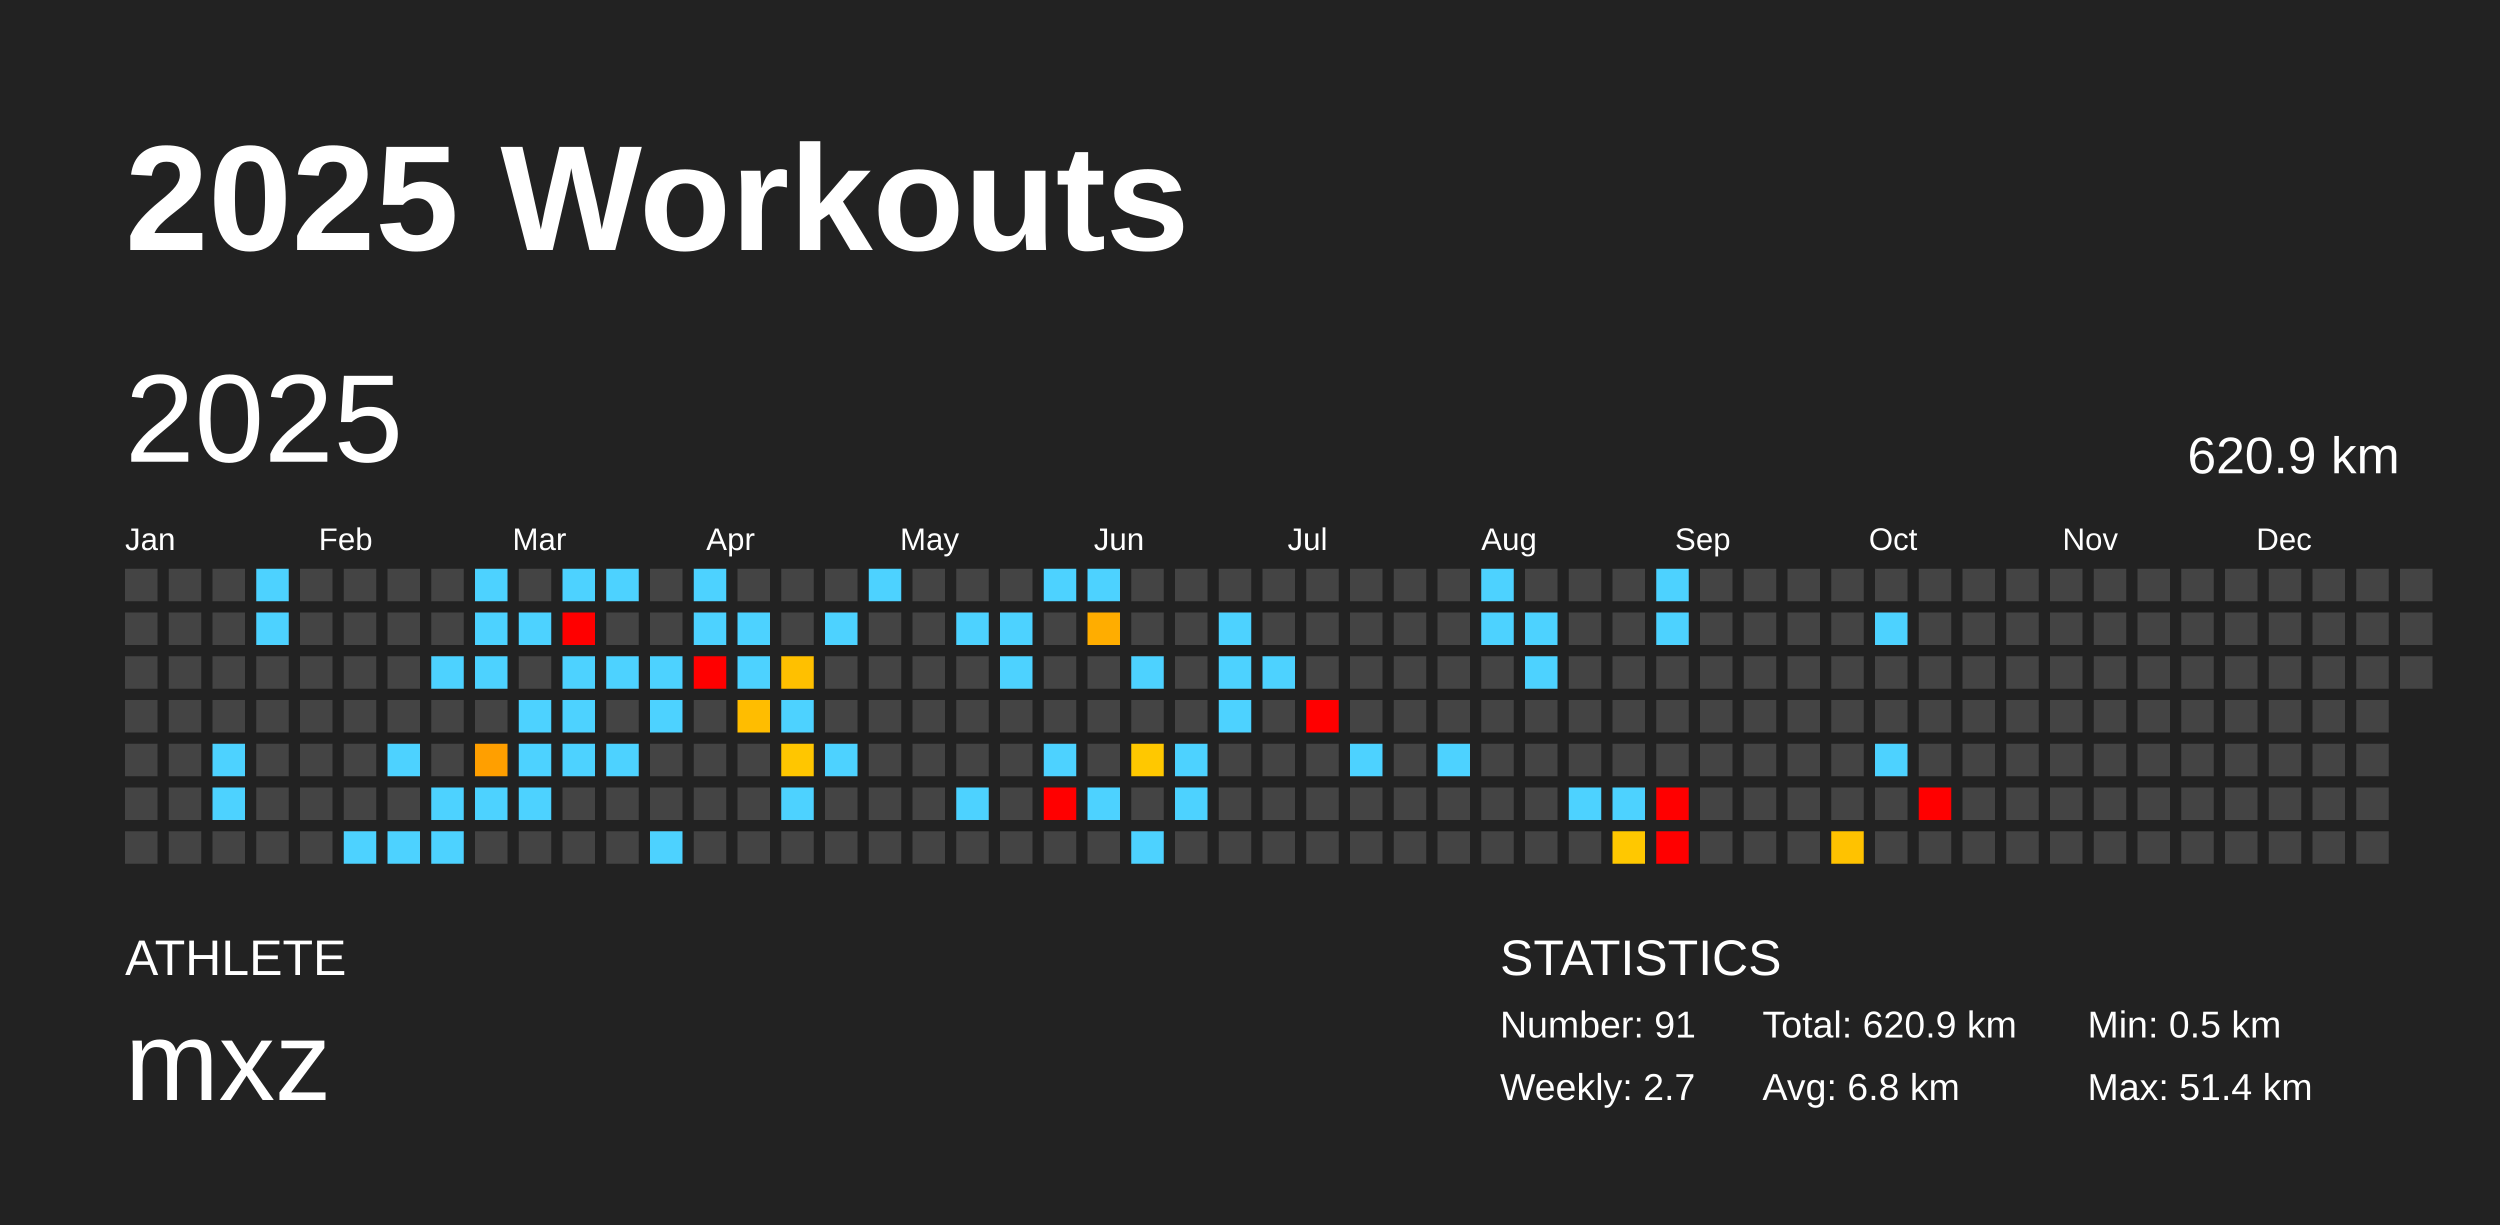
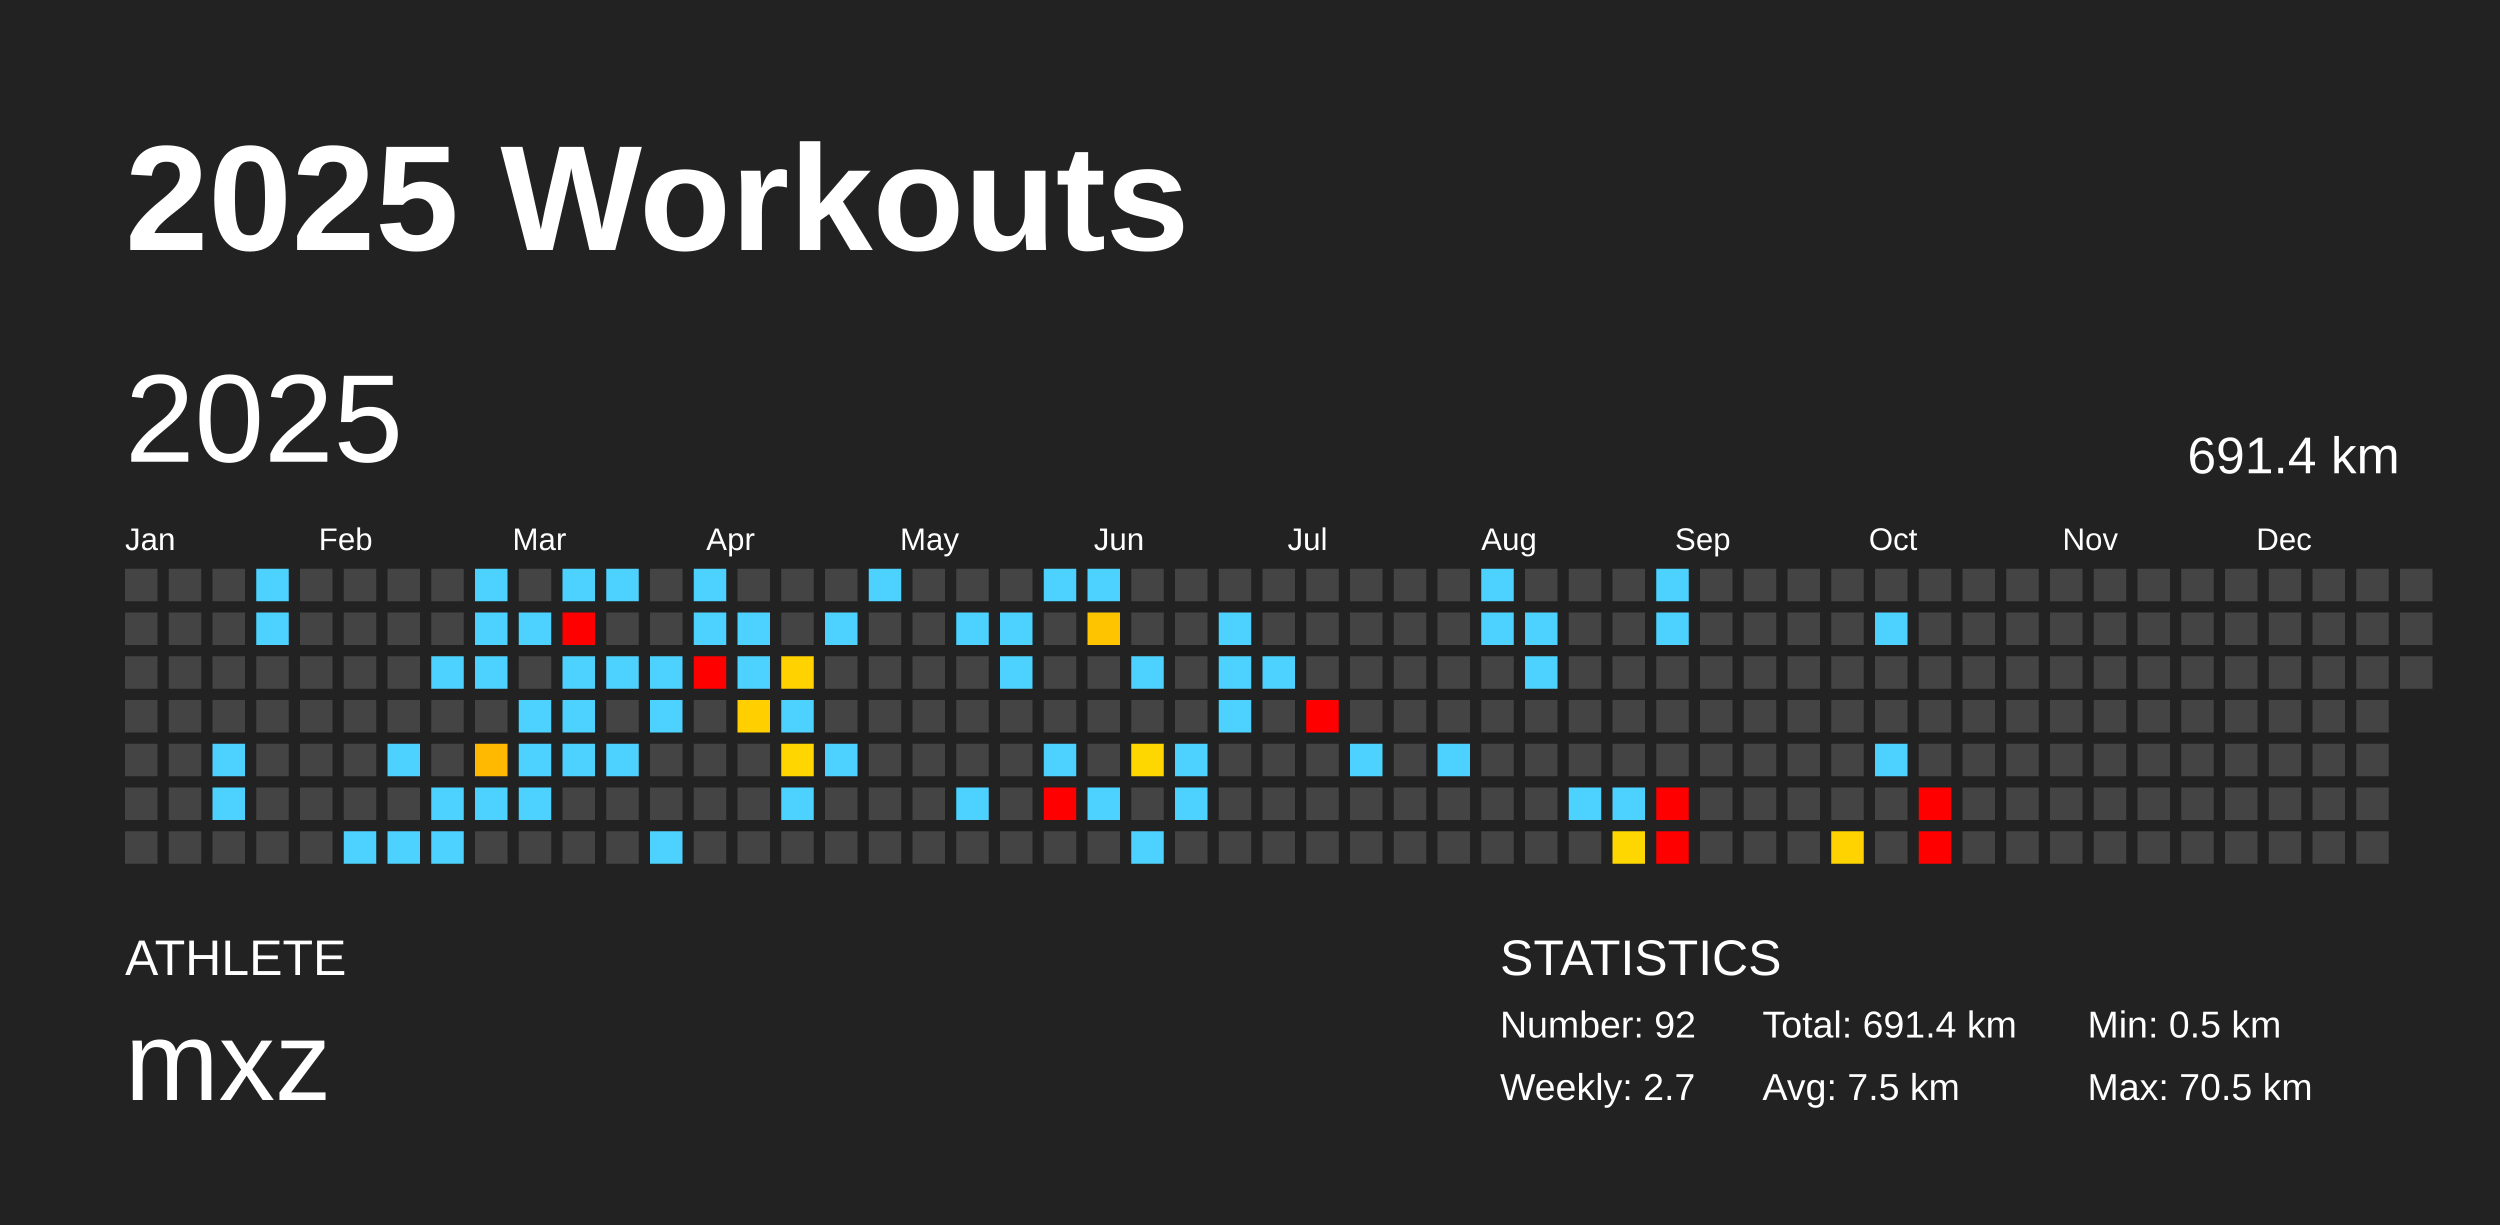
<svg xmlns="http://www.w3.org/2000/svg" baseProfile="full" height="98mm" version="1.1" viewBox="0,0,200,98" width="200mm">
  <defs />
  <rect fill="#222222" height="98" width="200" x="0" y="0" />
  <text fill="#FFFFFF" style="font-size:12px; font-family:Arial; font-weight:bold;" x="10" y="20">2025 Workouts</text>
  <text fill="#FFFFFF" style="font-size:4px; font-family:Arial" x="10" y="78">ATHLETE</text>
  <text fill="#FFFFFF" style="font-size:9px; font-family:Arial" x="10" y="88">mxz</text>
  <text fill="#FFFFFF" style="font-size:4px; font-family:Arial" x="120" y="78">STATISTICS</text>
-   <text fill="#FFFFFF" style="font-size:3px; font-family:Arial" x="120" y="83">Number: 91</text>
+   <text fill="#FFFFFF" style="font-size:3px; font-family:Arial" x="120" y="83">Number: 92</text>
  <text fill="#FFFFFF" style="font-size:3px; font-family:Arial" x="120" y="88">Weekly: 2.7</text>
-   <text fill="#FFFFFF" style="font-size:3px; font-family:Arial" x="141" y="83">Total: 620.9 km</text>
-   <text fill="#FFFFFF" style="font-size:3px; font-family:Arial" x="141" y="88">Avg: 6.8 km</text>
+   <text fill="#FFFFFF" style="font-size:3px; font-family:Arial" x="141" y="83">Total: 691.4 km</text>
+   <text fill="#FFFFFF" style="font-size:3px; font-family:Arial" x="141" y="88">Avg: 7.5 km</text>
  <text fill="#FFFFFF" style="font-size:3px; font-family:Arial" x="167" y="83">Min: 0.5 km</text>
-   <text fill="#FFFFFF" style="font-size:3px; font-family:Arial" x="167" y="88">Max: 51.4 km</text>
+   <text fill="#FFFFFF" style="font-size:3px; font-family:Arial" x="167" y="88">Max: 70.5 km</text>
  <text dominant-baseline="hanging" fill="#FFFFFF" style="font-size:10.0px; font-family:Arial;" x="10" y="30">2025</text>
-   <text dominant-baseline="hanging" fill="#FFFFFF" style="font-size:4.125px; font-family:Arial;" x="175" y="35">620.9 km</text>
+   <text dominant-baseline="hanging" fill="#FFFFFF" style="font-size:4.125px; font-family:Arial;" x="175" y="35">691.4 km</text>
  <text fill="#FFFFFF" style="font-size:2.5px; font-family:Arial" x="10.0" y="44">Jan</text>
  <text fill="#FFFFFF" style="font-size:2.5px; font-family:Arial" x="25.5" y="44">Feb</text>
  <text fill="#FFFFFF" style="font-size:2.5px; font-family:Arial" x="41.0" y="44">Mar</text>
  <text fill="#FFFFFF" style="font-size:2.5px; font-family:Arial" x="56.5" y="44">Apr</text>
  <text fill="#FFFFFF" style="font-size:2.5px; font-family:Arial" x="72.0" y="44">May</text>
  <text fill="#FFFFFF" style="font-size:2.5px; font-family:Arial" x="87.5" y="44">Jun</text>
  <text fill="#FFFFFF" style="font-size:2.5px; font-family:Arial" x="103.0" y="44">Jul</text>
  <text fill="#FFFFFF" style="font-size:2.5px; font-family:Arial" x="118.5" y="44">Aug</text>
  <text fill="#FFFFFF" style="font-size:2.5px; font-family:Arial" x="134.0" y="44">Sep</text>
  <text fill="#FFFFFF" style="font-size:2.5px; font-family:Arial" x="149.5" y="44">Oct</text>
  <text fill="#FFFFFF" style="font-size:2.5px; font-family:Arial" x="165.0" y="44">Nov</text>
  <text fill="#FFFFFF" style="font-size:2.5px; font-family:Arial" x="180.5" y="44">Dec</text>
  <rect fill="#444444" height="2.6" width="2.6" x="10.0" y="45.5" />
  <rect fill="#444444" height="2.6" width="2.6" x="10.0" y="49.0" />
  <rect fill="#444444" height="2.6" width="2.6" x="10.0" y="52.5" />
  <rect fill="#444444" height="2.6" width="2.6" x="10.0" y="56.0" />
  <rect fill="#444444" height="2.6" width="2.6" x="10.0" y="59.5" />
  <rect fill="#444444" height="2.6" width="2.6" x="10.0" y="63.0" />
  <rect fill="#444444" height="2.6" width="2.6" x="10.0" y="66.5" />
  <rect fill="#444444" height="2.6" width="2.6" x="13.5" y="45.5" />
  <rect fill="#444444" height="2.6" width="2.6" x="13.5" y="49.0" />
  <rect fill="#444444" height="2.6" width="2.6" x="13.5" y="52.5" />
  <rect fill="#444444" height="2.6" width="2.6" x="13.5" y="56.0" />
  <rect fill="#444444" height="2.6" width="2.6" x="13.5" y="59.5" />
  <rect fill="#444444" height="2.6" width="2.6" x="13.5" y="63.0" />
  <rect fill="#444444" height="2.6" width="2.6" x="13.5" y="66.5" />
  <rect fill="#444444" height="2.6" width="2.6" x="17.0" y="45.5" />
  <rect fill="#444444" height="2.6" width="2.6" x="17.0" y="49.0" />
  <rect fill="#444444" height="2.6" width="2.6" x="17.0" y="52.5" />
  <rect fill="#444444" height="2.6" width="2.6" x="17.0" y="56.0" />
  <rect fill="#4dd2ff" height="2.6" width="2.6" x="17.0" y="59.5" />
  <rect fill="#4dd2ff" height="2.6" width="2.6" x="17.0" y="63.0" />
  <rect fill="#444444" height="2.6" width="2.6" x="17.0" y="66.5" />
  <rect fill="#4dd2ff" height="2.6" width="2.6" x="20.5" y="45.5" />
  <rect fill="#4dd2ff" height="2.6" width="2.6" x="20.5" y="49.0" />
  <rect fill="#444444" height="2.6" width="2.6" x="20.5" y="52.5" />
  <rect fill="#444444" height="2.6" width="2.6" x="20.5" y="56.0" />
  <rect fill="#444444" height="2.6" width="2.6" x="20.5" y="59.5" />
  <rect fill="#444444" height="2.6" width="2.6" x="20.5" y="63.0" />
  <rect fill="#444444" height="2.6" width="2.6" x="20.5" y="66.5" />
  <rect fill="#444444" height="2.6" width="2.6" x="24.0" y="45.5" />
  <rect fill="#444444" height="2.6" width="2.6" x="24.0" y="49.0" />
  <rect fill="#444444" height="2.6" width="2.6" x="24.0" y="52.5" />
  <rect fill="#444444" height="2.6" width="2.6" x="24.0" y="56.0" />
  <rect fill="#444444" height="2.6" width="2.6" x="24.0" y="59.5" />
  <rect fill="#444444" height="2.6" width="2.6" x="24.0" y="63.0" />
  <rect fill="#444444" height="2.6" width="2.6" x="24.0" y="66.5" />
  <rect fill="#444444" height="2.6" width="2.6" x="27.5" y="45.5" />
  <rect fill="#444444" height="2.6" width="2.6" x="27.5" y="49.0" />
  <rect fill="#444444" height="2.6" width="2.6" x="27.5" y="52.5" />
  <rect fill="#444444" height="2.6" width="2.6" x="27.5" y="56.0" />
  <rect fill="#444444" height="2.6" width="2.6" x="27.5" y="59.5" />
  <rect fill="#444444" height="2.6" width="2.6" x="27.5" y="63.0" />
  <rect fill="#4dd2ff" height="2.6" width="2.6" x="27.5" y="66.5" />
  <rect fill="#444444" height="2.6" width="2.6" x="31.0" y="45.5" />
  <rect fill="#444444" height="2.6" width="2.6" x="31.0" y="49.0" />
  <rect fill="#444444" height="2.6" width="2.6" x="31.0" y="52.5" />
  <rect fill="#444444" height="2.6" width="2.6" x="31.0" y="56.0" />
  <rect fill="#4dd2ff" height="2.6" width="2.6" x="31.0" y="59.5" />
  <rect fill="#444444" height="2.6" width="2.6" x="31.0" y="63.0" />
  <rect fill="#4dd2ff" height="2.6" width="2.6" x="31.0" y="66.5" />
  <rect fill="#444444" height="2.6" width="2.6" x="34.5" y="45.5" />
  <rect fill="#444444" height="2.6" width="2.6" x="34.5" y="49.0" />
  <rect fill="#4dd2ff" height="2.6" width="2.6" x="34.5" y="52.5" />
  <rect fill="#444444" height="2.6" width="2.6" x="34.5" y="56.0" />
  <rect fill="#444444" height="2.6" width="2.6" x="34.5" y="59.5" />
  <rect fill="#4dd2ff" height="2.6" width="2.6" x="34.5" y="63.0" />
  <rect fill="#4dd2ff" height="2.6" width="2.6" x="34.5" y="66.5" />
  <rect fill="#4dd2ff" height="2.6" width="2.6" x="38.0" y="45.5" />
  <rect fill="#4dd2ff" height="2.6" width="2.6" x="38.0" y="49.0" />
  <rect fill="#4dd2ff" height="2.6" width="2.6" x="38.0" y="52.5" />
  <rect fill="#444444" height="2.6" width="2.6" x="38.0" y="56.0" />
-   <rect fill="#ff9f00" height="2.6" width="2.6" x="38.0" y="59.5" />
+   <rect fill="#ffb900" height="2.6" width="2.6" x="38.0" y="59.5" />
  <rect fill="#4dd2ff" height="2.6" width="2.6" x="38.0" y="63.0" />
  <rect fill="#444444" height="2.6" width="2.6" x="38.0" y="66.5" />
  <rect fill="#444444" height="2.6" width="2.6" x="41.5" y="45.5" />
  <rect fill="#4dd2ff" height="2.6" width="2.6" x="41.5" y="49.0" />
  <rect fill="#444444" height="2.6" width="2.6" x="41.5" y="52.5" />
  <rect fill="#4dd2ff" height="2.6" width="2.6" x="41.5" y="56.0" />
  <rect fill="#4dd2ff" height="2.6" width="2.6" x="41.5" y="59.5" />
  <rect fill="#4dd2ff" height="2.6" width="2.6" x="41.5" y="63.0" />
  <rect fill="#444444" height="2.6" width="2.6" x="41.5" y="66.5" />
  <rect fill="#4dd2ff" height="2.6" width="2.6" x="45.0" y="45.5" />
  <rect fill="red" height="2.6" width="2.6" x="45.0" y="49.0" />
  <rect fill="#4dd2ff" height="2.6" width="2.6" x="45.0" y="52.5" />
  <rect fill="#4dd2ff" height="2.6" width="2.6" x="45.0" y="56.0" />
  <rect fill="#4dd2ff" height="2.6" width="2.6" x="45.0" y="59.5" />
  <rect fill="#444444" height="2.6" width="2.6" x="45.0" y="63.0" />
  <rect fill="#444444" height="2.6" width="2.6" x="45.0" y="66.5" />
  <rect fill="#4dd2ff" height="2.6" width="2.6" x="48.5" y="45.5" />
  <rect fill="#444444" height="2.6" width="2.6" x="48.5" y="49.0" />
  <rect fill="#4dd2ff" height="2.6" width="2.6" x="48.5" y="52.5" />
  <rect fill="#444444" height="2.6" width="2.6" x="48.5" y="56.0" />
  <rect fill="#4dd2ff" height="2.6" width="2.6" x="48.5" y="59.5" />
  <rect fill="#444444" height="2.6" width="2.6" x="48.5" y="63.0" />
  <rect fill="#444444" height="2.6" width="2.6" x="48.5" y="66.5" />
  <rect fill="#444444" height="2.6" width="2.6" x="52.0" y="45.5" />
  <rect fill="#444444" height="2.6" width="2.6" x="52.0" y="49.0" />
  <rect fill="#4dd2ff" height="2.6" width="2.6" x="52.0" y="52.5" />
  <rect fill="#4dd2ff" height="2.6" width="2.6" x="52.0" y="56.0" />
  <rect fill="#444444" height="2.6" width="2.6" x="52.0" y="59.5" />
  <rect fill="#444444" height="2.6" width="2.6" x="52.0" y="63.0" />
  <rect fill="#4dd2ff" height="2.6" width="2.6" x="52.0" y="66.5" />
  <rect fill="#4dd2ff" height="2.6" width="2.6" x="55.5" y="45.5" />
  <rect fill="#4dd2ff" height="2.6" width="2.6" x="55.5" y="49.0" />
  <rect fill="red" height="2.6" width="2.6" x="55.5" y="52.5" />
  <rect fill="#444444" height="2.6" width="2.6" x="55.5" y="56.0" />
  <rect fill="#444444" height="2.6" width="2.6" x="55.5" y="59.5" />
  <rect fill="#444444" height="2.6" width="2.6" x="55.5" y="63.0" />
  <rect fill="#444444" height="2.6" width="2.6" x="55.5" y="66.5" />
  <rect fill="#444444" height="2.6" width="2.6" x="59.0" y="45.5" />
  <rect fill="#4dd2ff" height="2.6" width="2.6" x="59.0" y="49.0" />
  <rect fill="#4dd2ff" height="2.6" width="2.6" x="59.0" y="52.5" />
-   <rect fill="#ffbd00" height="2.6" width="2.6" x="59.0" y="56.0" />
+   <rect fill="#ffcf00" height="2.6" width="2.6" x="59.0" y="56.0" />
  <rect fill="#444444" height="2.6" width="2.6" x="59.0" y="59.5" />
  <rect fill="#444444" height="2.6" width="2.6" x="59.0" y="63.0" />
  <rect fill="#444444" height="2.6" width="2.6" x="59.0" y="66.5" />
  <rect fill="#444444" height="2.6" width="2.6" x="62.5" y="45.5" />
  <rect fill="#444444" height="2.6" width="2.6" x="62.5" y="49.0" />
-   <rect fill="#ffc000" height="2.6" width="2.6" x="62.5" y="52.5" />
+   <rect fill="#ffd200" height="2.6" width="2.6" x="62.5" y="52.5" />
  <rect fill="#4dd2ff" height="2.6" width="2.6" x="62.5" y="56.0" />
-   <rect fill="#ffc600" height="2.6" width="2.6" x="62.5" y="59.5" />
+   <rect fill="#ffd600" height="2.6" width="2.6" x="62.5" y="59.5" />
  <rect fill="#4dd2ff" height="2.6" width="2.6" x="62.5" y="63.0" />
  <rect fill="#444444" height="2.6" width="2.6" x="62.5" y="66.5" />
  <rect fill="#444444" height="2.6" width="2.6" x="66.0" y="45.5" />
  <rect fill="#4dd2ff" height="2.6" width="2.6" x="66.0" y="49.0" />
  <rect fill="#444444" height="2.6" width="2.6" x="66.0" y="52.5" />
  <rect fill="#444444" height="2.6" width="2.6" x="66.0" y="56.0" />
  <rect fill="#4dd2ff" height="2.6" width="2.6" x="66.0" y="59.5" />
  <rect fill="#444444" height="2.6" width="2.6" x="66.0" y="63.0" />
  <rect fill="#444444" height="2.6" width="2.6" x="66.0" y="66.5" />
  <rect fill="#4dd2ff" height="2.6" width="2.6" x="69.5" y="45.5" />
  <rect fill="#444444" height="2.6" width="2.6" x="69.5" y="49.0" />
  <rect fill="#444444" height="2.6" width="2.6" x="69.5" y="52.5" />
  <rect fill="#444444" height="2.6" width="2.6" x="69.5" y="56.0" />
  <rect fill="#444444" height="2.6" width="2.6" x="69.5" y="59.5" />
  <rect fill="#444444" height="2.6" width="2.6" x="69.5" y="63.0" />
  <rect fill="#444444" height="2.6" width="2.6" x="69.5" y="66.5" />
  <rect fill="#444444" height="2.6" width="2.6" x="73.0" y="45.5" />
  <rect fill="#444444" height="2.6" width="2.6" x="73.0" y="49.0" />
  <rect fill="#444444" height="2.6" width="2.6" x="73.0" y="52.5" />
  <rect fill="#444444" height="2.6" width="2.6" x="73.0" y="56.0" />
  <rect fill="#444444" height="2.6" width="2.6" x="73.0" y="59.5" />
  <rect fill="#444444" height="2.6" width="2.6" x="73.0" y="63.0" />
  <rect fill="#444444" height="2.6" width="2.6" x="73.0" y="66.5" />
  <rect fill="#444444" height="2.6" width="2.6" x="76.5" y="45.5" />
  <rect fill="#4dd2ff" height="2.6" width="2.6" x="76.5" y="49.0" />
  <rect fill="#444444" height="2.6" width="2.6" x="76.5" y="52.5" />
  <rect fill="#444444" height="2.6" width="2.6" x="76.5" y="56.0" />
  <rect fill="#444444" height="2.6" width="2.6" x="76.5" y="59.5" />
  <rect fill="#4dd2ff" height="2.6" width="2.6" x="76.5" y="63.0" />
  <rect fill="#444444" height="2.6" width="2.6" x="76.5" y="66.5" />
  <rect fill="#444444" height="2.6" width="2.6" x="80.0" y="45.5" />
  <rect fill="#4dd2ff" height="2.6" width="2.6" x="80.0" y="49.0" />
  <rect fill="#4dd2ff" height="2.6" width="2.6" x="80.0" y="52.5" />
  <rect fill="#444444" height="2.6" width="2.6" x="80.0" y="56.0" />
  <rect fill="#444444" height="2.6" width="2.6" x="80.0" y="59.5" />
  <rect fill="#444444" height="2.6" width="2.6" x="80.0" y="63.0" />
  <rect fill="#444444" height="2.6" width="2.6" x="80.0" y="66.5" />
  <rect fill="#4dd2ff" height="2.6" width="2.6" x="83.5" y="45.5" />
  <rect fill="#444444" height="2.6" width="2.6" x="83.5" y="49.0" />
  <rect fill="#444444" height="2.6" width="2.6" x="83.5" y="52.5" />
  <rect fill="#444444" height="2.6" width="2.6" x="83.5" y="56.0" />
  <rect fill="#4dd2ff" height="2.6" width="2.6" x="83.5" y="59.5" />
  <rect fill="red" height="2.6" width="2.6" x="83.5" y="63.0" />
  <rect fill="#444444" height="2.6" width="2.6" x="83.5" y="66.5" />
  <rect fill="#4dd2ff" height="2.6" width="2.6" x="87.0" y="45.5" />
-   <rect fill="#ffad00" height="2.6" width="2.6" x="87.0" y="49.0" />
+   <rect fill="#ffc400" height="2.6" width="2.6" x="87.0" y="49.0" />
  <rect fill="#444444" height="2.6" width="2.6" x="87.0" y="52.5" />
  <rect fill="#444444" height="2.6" width="2.6" x="87.0" y="56.0" />
  <rect fill="#444444" height="2.6" width="2.6" x="87.0" y="59.5" />
  <rect fill="#4dd2ff" height="2.6" width="2.6" x="87.0" y="63.0" />
  <rect fill="#444444" height="2.6" width="2.6" x="87.0" y="66.5" />
  <rect fill="#444444" height="2.6" width="2.6" x="90.5" y="45.5" />
  <rect fill="#444444" height="2.6" width="2.6" x="90.5" y="49.0" />
  <rect fill="#4dd2ff" height="2.6" width="2.6" x="90.5" y="52.5" />
  <rect fill="#444444" height="2.6" width="2.6" x="90.5" y="56.0" />
-   <rect fill="#ffc800" height="2.6" width="2.6" x="90.5" y="59.5" />
+   <rect fill="#ffd700" height="2.6" width="2.6" x="90.5" y="59.5" />
  <rect fill="#444444" height="2.6" width="2.6" x="90.5" y="63.0" />
  <rect fill="#4dd2ff" height="2.6" width="2.6" x="90.5" y="66.5" />
  <rect fill="#444444" height="2.6" width="2.6" x="94.0" y="45.5" />
  <rect fill="#444444" height="2.6" width="2.6" x="94.0" y="49.0" />
  <rect fill="#444444" height="2.6" width="2.6" x="94.0" y="52.5" />
  <rect fill="#444444" height="2.6" width="2.6" x="94.0" y="56.0" />
  <rect fill="#4dd2ff" height="2.6" width="2.6" x="94.0" y="59.5" />
  <rect fill="#4dd2ff" height="2.6" width="2.6" x="94.0" y="63.0" />
  <rect fill="#444444" height="2.6" width="2.6" x="94.0" y="66.5" />
  <rect fill="#444444" height="2.6" width="2.6" x="97.5" y="45.5" />
  <rect fill="#4dd2ff" height="2.6" width="2.6" x="97.5" y="49.0" />
  <rect fill="#4dd2ff" height="2.6" width="2.6" x="97.5" y="52.5" />
  <rect fill="#4dd2ff" height="2.6" width="2.6" x="97.5" y="56.0" />
  <rect fill="#444444" height="2.6" width="2.6" x="97.5" y="59.5" />
  <rect fill="#444444" height="2.6" width="2.6" x="97.5" y="63.0" />
  <rect fill="#444444" height="2.6" width="2.6" x="97.5" y="66.5" />
  <rect fill="#444444" height="2.6" width="2.6" x="101.0" y="45.5" />
  <rect fill="#444444" height="2.6" width="2.6" x="101.0" y="49.0" />
  <rect fill="#4dd2ff" height="2.6" width="2.6" x="101.0" y="52.5" />
  <rect fill="#444444" height="2.6" width="2.6" x="101.0" y="56.0" />
  <rect fill="#444444" height="2.6" width="2.6" x="101.0" y="59.5" />
  <rect fill="#444444" height="2.6" width="2.6" x="101.0" y="63.0" />
  <rect fill="#444444" height="2.6" width="2.6" x="101.0" y="66.5" />
  <rect fill="#444444" height="2.6" width="2.6" x="104.5" y="45.5" />
  <rect fill="#444444" height="2.6" width="2.6" x="104.5" y="49.0" />
  <rect fill="#444444" height="2.6" width="2.6" x="104.5" y="52.5" />
  <rect fill="red" height="2.6" width="2.6" x="104.5" y="56.0" />
  <rect fill="#444444" height="2.6" width="2.6" x="104.5" y="59.5" />
  <rect fill="#444444" height="2.6" width="2.6" x="104.5" y="63.0" />
  <rect fill="#444444" height="2.6" width="2.6" x="104.5" y="66.5" />
  <rect fill="#444444" height="2.6" width="2.6" x="108.0" y="45.5" />
  <rect fill="#444444" height="2.6" width="2.6" x="108.0" y="49.0" />
  <rect fill="#444444" height="2.6" width="2.6" x="108.0" y="52.5" />
  <rect fill="#444444" height="2.6" width="2.6" x="108.0" y="56.0" />
  <rect fill="#4dd2ff" height="2.6" width="2.6" x="108.0" y="59.5" />
  <rect fill="#444444" height="2.6" width="2.6" x="108.0" y="63.0" />
  <rect fill="#444444" height="2.6" width="2.6" x="108.0" y="66.5" />
  <rect fill="#444444" height="2.6" width="2.6" x="111.5" y="45.5" />
  <rect fill="#444444" height="2.6" width="2.6" x="111.5" y="49.0" />
  <rect fill="#444444" height="2.6" width="2.6" x="111.5" y="52.5" />
  <rect fill="#444444" height="2.6" width="2.6" x="111.5" y="56.0" />
  <rect fill="#444444" height="2.6" width="2.6" x="111.5" y="59.5" />
  <rect fill="#444444" height="2.6" width="2.6" x="111.5" y="63.0" />
  <rect fill="#444444" height="2.6" width="2.6" x="111.5" y="66.5" />
  <rect fill="#444444" height="2.6" width="2.6" x="115.0" y="45.5" />
  <rect fill="#444444" height="2.6" width="2.6" x="115.0" y="49.0" />
  <rect fill="#444444" height="2.6" width="2.6" x="115.0" y="52.5" />
  <rect fill="#444444" height="2.6" width="2.6" x="115.0" y="56.0" />
  <rect fill="#4dd2ff" height="2.6" width="2.6" x="115.0" y="59.5" />
  <rect fill="#444444" height="2.6" width="2.6" x="115.0" y="63.0" />
  <rect fill="#444444" height="2.6" width="2.6" x="115.0" y="66.5" />
  <rect fill="#4dd2ff" height="2.6" width="2.6" x="118.5" y="45.5" />
  <rect fill="#4dd2ff" height="2.6" width="2.6" x="118.5" y="49.0" />
  <rect fill="#444444" height="2.6" width="2.6" x="118.5" y="52.5" />
  <rect fill="#444444" height="2.6" width="2.6" x="118.5" y="56.0" />
  <rect fill="#444444" height="2.6" width="2.6" x="118.5" y="59.5" />
  <rect fill="#444444" height="2.6" width="2.6" x="118.5" y="63.0" />
  <rect fill="#444444" height="2.6" width="2.6" x="118.5" y="66.5" />
  <rect fill="#444444" height="2.6" width="2.6" x="122.0" y="45.5" />
  <rect fill="#4dd2ff" height="2.6" width="2.6" x="122.0" y="49.0" />
  <rect fill="#4dd2ff" height="2.6" width="2.6" x="122.0" y="52.5" />
  <rect fill="#444444" height="2.6" width="2.6" x="122.0" y="56.0" />
  <rect fill="#444444" height="2.6" width="2.6" x="122.0" y="59.5" />
  <rect fill="#444444" height="2.6" width="2.6" x="122.0" y="63.0" />
  <rect fill="#444444" height="2.6" width="2.6" x="122.0" y="66.5" />
  <rect fill="#444444" height="2.6" width="2.6" x="125.5" y="45.5" />
  <rect fill="#444444" height="2.6" width="2.6" x="125.5" y="49.0" />
  <rect fill="#444444" height="2.6" width="2.6" x="125.5" y="52.5" />
  <rect fill="#444444" height="2.6" width="2.6" x="125.5" y="56.0" />
  <rect fill="#444444" height="2.6" width="2.6" x="125.5" y="59.5" />
  <rect fill="#4dd2ff" height="2.6" width="2.6" x="125.5" y="63.0" />
  <rect fill="#444444" height="2.6" width="2.6" x="125.5" y="66.5" />
  <rect fill="#444444" height="2.6" width="2.6" x="129.0" y="45.5" />
  <rect fill="#444444" height="2.6" width="2.6" x="129.0" y="49.0" />
  <rect fill="#444444" height="2.6" width="2.6" x="129.0" y="52.5" />
  <rect fill="#444444" height="2.6" width="2.6" x="129.0" y="56.0" />
  <rect fill="#444444" height="2.6" width="2.6" x="129.0" y="59.5" />
  <rect fill="#4dd2ff" height="2.6" width="2.6" x="129.0" y="63.0" />
-   <rect fill="#ffc800" height="2.6" width="2.6" x="129.0" y="66.5" />
+   <rect fill="#ffd700" height="2.6" width="2.6" x="129.0" y="66.5" />
  <rect fill="#4dd2ff" height="2.6" width="2.6" x="132.5" y="45.5" />
  <rect fill="#4dd2ff" height="2.6" width="2.6" x="132.5" y="49.0" />
  <rect fill="#444444" height="2.6" width="2.6" x="132.5" y="52.5" />
  <rect fill="#444444" height="2.6" width="2.6" x="132.5" y="56.0" />
  <rect fill="#444444" height="2.6" width="2.6" x="132.5" y="59.5" />
  <rect fill="red" height="2.6" width="2.6" x="132.5" y="63.0" />
  <rect fill="red" height="2.6" width="2.6" x="132.5" y="66.5" />
  <rect fill="#444444" height="2.6" width="2.6" x="136.0" y="45.5" />
  <rect fill="#444444" height="2.6" width="2.6" x="136.0" y="49.0" />
  <rect fill="#444444" height="2.6" width="2.6" x="136.0" y="52.5" />
  <rect fill="#444444" height="2.6" width="2.6" x="136.0" y="56.0" />
  <rect fill="#444444" height="2.6" width="2.6" x="136.0" y="59.5" />
  <rect fill="#444444" height="2.6" width="2.6" x="136.0" y="63.0" />
  <rect fill="#444444" height="2.6" width="2.6" x="136.0" y="66.5" />
  <rect fill="#444444" height="2.6" width="2.6" x="139.5" y="45.5" />
  <rect fill="#444444" height="2.6" width="2.6" x="139.5" y="49.0" />
  <rect fill="#444444" height="2.6" width="2.6" x="139.5" y="52.5" />
  <rect fill="#444444" height="2.6" width="2.6" x="139.5" y="56.0" />
  <rect fill="#444444" height="2.6" width="2.6" x="139.5" y="59.5" />
  <rect fill="#444444" height="2.6" width="2.6" x="139.5" y="63.0" />
  <rect fill="#444444" height="2.6" width="2.6" x="139.5" y="66.5" />
  <rect fill="#444444" height="2.6" width="2.6" x="143.0" y="45.5" />
  <rect fill="#444444" height="2.6" width="2.6" x="143.0" y="49.0" />
  <rect fill="#444444" height="2.6" width="2.6" x="143.0" y="52.5" />
  <rect fill="#444444" height="2.6" width="2.6" x="143.0" y="56.0" />
  <rect fill="#444444" height="2.6" width="2.6" x="143.0" y="59.5" />
  <rect fill="#444444" height="2.6" width="2.6" x="143.0" y="63.0" />
  <rect fill="#444444" height="2.6" width="2.6" x="143.0" y="66.5" />
  <rect fill="#444444" height="2.6" width="2.6" x="146.5" y="45.5" />
  <rect fill="#444444" height="2.6" width="2.6" x="146.5" y="49.0" />
  <rect fill="#444444" height="2.6" width="2.6" x="146.5" y="52.5" />
  <rect fill="#444444" height="2.6" width="2.6" x="146.5" y="56.0" />
  <rect fill="#444444" height="2.6" width="2.6" x="146.5" y="59.5" />
  <rect fill="#444444" height="2.6" width="2.6" x="146.5" y="63.0" />
-   <rect fill="#ffc200" height="2.6" width="2.6" x="146.5" y="66.5" />
+   <rect fill="#ffd300" height="2.6" width="2.6" x="146.5" y="66.5" />
  <rect fill="#444444" height="2.6" width="2.6" x="150.0" y="45.5" />
  <rect fill="#4dd2ff" height="2.6" width="2.6" x="150.0" y="49.0" />
  <rect fill="#444444" height="2.6" width="2.6" x="150.0" y="52.5" />
  <rect fill="#444444" height="2.6" width="2.6" x="150.0" y="56.0" />
  <rect fill="#4dd2ff" height="2.6" width="2.6" x="150.0" y="59.5" />
  <rect fill="#444444" height="2.6" width="2.6" x="150.0" y="63.0" />
  <rect fill="#444444" height="2.6" width="2.6" x="150.0" y="66.5" />
  <rect fill="#444444" height="2.6" width="2.6" x="153.5" y="45.5" />
  <rect fill="#444444" height="2.6" width="2.6" x="153.5" y="49.0" />
  <rect fill="#444444" height="2.6" width="2.6" x="153.5" y="52.5" />
  <rect fill="#444444" height="2.6" width="2.6" x="153.5" y="56.0" />
  <rect fill="#444444" height="2.6" width="2.6" x="153.5" y="59.5" />
  <rect fill="red" height="2.6" width="2.6" x="153.5" y="63.0" />
-   <rect fill="#444444" height="2.6" width="2.6" x="153.5" y="66.5" />
+   <rect fill="red" height="2.6" width="2.6" x="153.5" y="66.5" />
  <rect fill="#444444" height="2.6" width="2.6" x="157.0" y="45.5" />
  <rect fill="#444444" height="2.6" width="2.6" x="157.0" y="49.0" />
  <rect fill="#444444" height="2.6" width="2.6" x="157.0" y="52.5" />
  <rect fill="#444444" height="2.6" width="2.6" x="157.0" y="56.0" />
  <rect fill="#444444" height="2.6" width="2.6" x="157.0" y="59.5" />
  <rect fill="#444444" height="2.6" width="2.6" x="157.0" y="63.0" />
  <rect fill="#444444" height="2.6" width="2.6" x="157.0" y="66.5" />
  <rect fill="#444444" height="2.6" width="2.6" x="160.5" y="45.5" />
  <rect fill="#444444" height="2.6" width="2.6" x="160.5" y="49.0" />
  <rect fill="#444444" height="2.6" width="2.6" x="160.5" y="52.5" />
  <rect fill="#444444" height="2.6" width="2.6" x="160.5" y="56.0" />
  <rect fill="#444444" height="2.6" width="2.6" x="160.5" y="59.5" />
  <rect fill="#444444" height="2.6" width="2.6" x="160.5" y="63.0" />
  <rect fill="#444444" height="2.6" width="2.6" x="160.5" y="66.5" />
  <rect fill="#444444" height="2.6" width="2.6" x="164.0" y="45.5" />
  <rect fill="#444444" height="2.6" width="2.6" x="164.0" y="49.0" />
  <rect fill="#444444" height="2.6" width="2.6" x="164.0" y="52.5" />
  <rect fill="#444444" height="2.6" width="2.6" x="164.0" y="56.0" />
  <rect fill="#444444" height="2.6" width="2.6" x="164.0" y="59.5" />
  <rect fill="#444444" height="2.6" width="2.6" x="164.0" y="63.0" />
  <rect fill="#444444" height="2.6" width="2.6" x="164.0" y="66.5" />
  <rect fill="#444444" height="2.6" width="2.6" x="167.5" y="45.5" />
  <rect fill="#444444" height="2.6" width="2.6" x="167.5" y="49.0" />
  <rect fill="#444444" height="2.6" width="2.6" x="167.5" y="52.5" />
  <rect fill="#444444" height="2.6" width="2.6" x="167.5" y="56.0" />
  <rect fill="#444444" height="2.6" width="2.6" x="167.5" y="59.5" />
  <rect fill="#444444" height="2.6" width="2.6" x="167.5" y="63.0" />
  <rect fill="#444444" height="2.6" width="2.6" x="167.5" y="66.5" />
  <rect fill="#444444" height="2.6" width="2.6" x="171.0" y="45.5" />
  <rect fill="#444444" height="2.6" width="2.6" x="171.0" y="49.0" />
  <rect fill="#444444" height="2.6" width="2.6" x="171.0" y="52.5" />
  <rect fill="#444444" height="2.6" width="2.6" x="171.0" y="56.0" />
  <rect fill="#444444" height="2.6" width="2.6" x="171.0" y="59.5" />
  <rect fill="#444444" height="2.6" width="2.6" x="171.0" y="63.0" />
  <rect fill="#444444" height="2.6" width="2.6" x="171.0" y="66.5" />
  <rect fill="#444444" height="2.6" width="2.6" x="174.5" y="45.5" />
  <rect fill="#444444" height="2.6" width="2.6" x="174.5" y="49.0" />
  <rect fill="#444444" height="2.6" width="2.6" x="174.5" y="52.5" />
  <rect fill="#444444" height="2.6" width="2.6" x="174.5" y="56.0" />
  <rect fill="#444444" height="2.6" width="2.6" x="174.5" y="59.5" />
  <rect fill="#444444" height="2.6" width="2.6" x="174.5" y="63.0" />
  <rect fill="#444444" height="2.6" width="2.6" x="174.5" y="66.5" />
  <rect fill="#444444" height="2.6" width="2.6" x="178.0" y="45.5" />
  <rect fill="#444444" height="2.6" width="2.6" x="178.0" y="49.0" />
  <rect fill="#444444" height="2.6" width="2.6" x="178.0" y="52.5" />
  <rect fill="#444444" height="2.6" width="2.6" x="178.0" y="56.0" />
  <rect fill="#444444" height="2.6" width="2.6" x="178.0" y="59.5" />
  <rect fill="#444444" height="2.6" width="2.6" x="178.0" y="63.0" />
  <rect fill="#444444" height="2.6" width="2.6" x="178.0" y="66.5" />
  <rect fill="#444444" height="2.6" width="2.6" x="181.5" y="45.5" />
  <rect fill="#444444" height="2.6" width="2.6" x="181.5" y="49.0" />
  <rect fill="#444444" height="2.6" width="2.6" x="181.5" y="52.5" />
  <rect fill="#444444" height="2.6" width="2.6" x="181.5" y="56.0" />
  <rect fill="#444444" height="2.6" width="2.6" x="181.5" y="59.5" />
  <rect fill="#444444" height="2.6" width="2.6" x="181.5" y="63.0" />
  <rect fill="#444444" height="2.6" width="2.6" x="181.5" y="66.5" />
  <rect fill="#444444" height="2.6" width="2.6" x="185.0" y="45.5" />
  <rect fill="#444444" height="2.6" width="2.6" x="185.0" y="49.0" />
  <rect fill="#444444" height="2.6" width="2.6" x="185.0" y="52.5" />
  <rect fill="#444444" height="2.6" width="2.6" x="185.0" y="56.0" />
  <rect fill="#444444" height="2.6" width="2.6" x="185.0" y="59.5" />
  <rect fill="#444444" height="2.6" width="2.6" x="185.0" y="63.0" />
  <rect fill="#444444" height="2.6" width="2.6" x="185.0" y="66.5" />
  <rect fill="#444444" height="2.6" width="2.6" x="188.5" y="45.5" />
  <rect fill="#444444" height="2.6" width="2.6" x="188.5" y="49.0" />
  <rect fill="#444444" height="2.6" width="2.6" x="188.5" y="52.5" />
  <rect fill="#444444" height="2.6" width="2.6" x="188.5" y="56.0" />
  <rect fill="#444444" height="2.6" width="2.6" x="188.5" y="59.5" />
  <rect fill="#444444" height="2.6" width="2.6" x="188.5" y="63.0" />
  <rect fill="#444444" height="2.6" width="2.6" x="188.5" y="66.5" />
  <rect fill="#444444" height="2.6" width="2.6" x="192.0" y="45.5" />
  <rect fill="#444444" height="2.6" width="2.6" x="192.0" y="49.0" />
  <rect fill="#444444" height="2.6" width="2.6" x="192.0" y="52.5" />
</svg>
